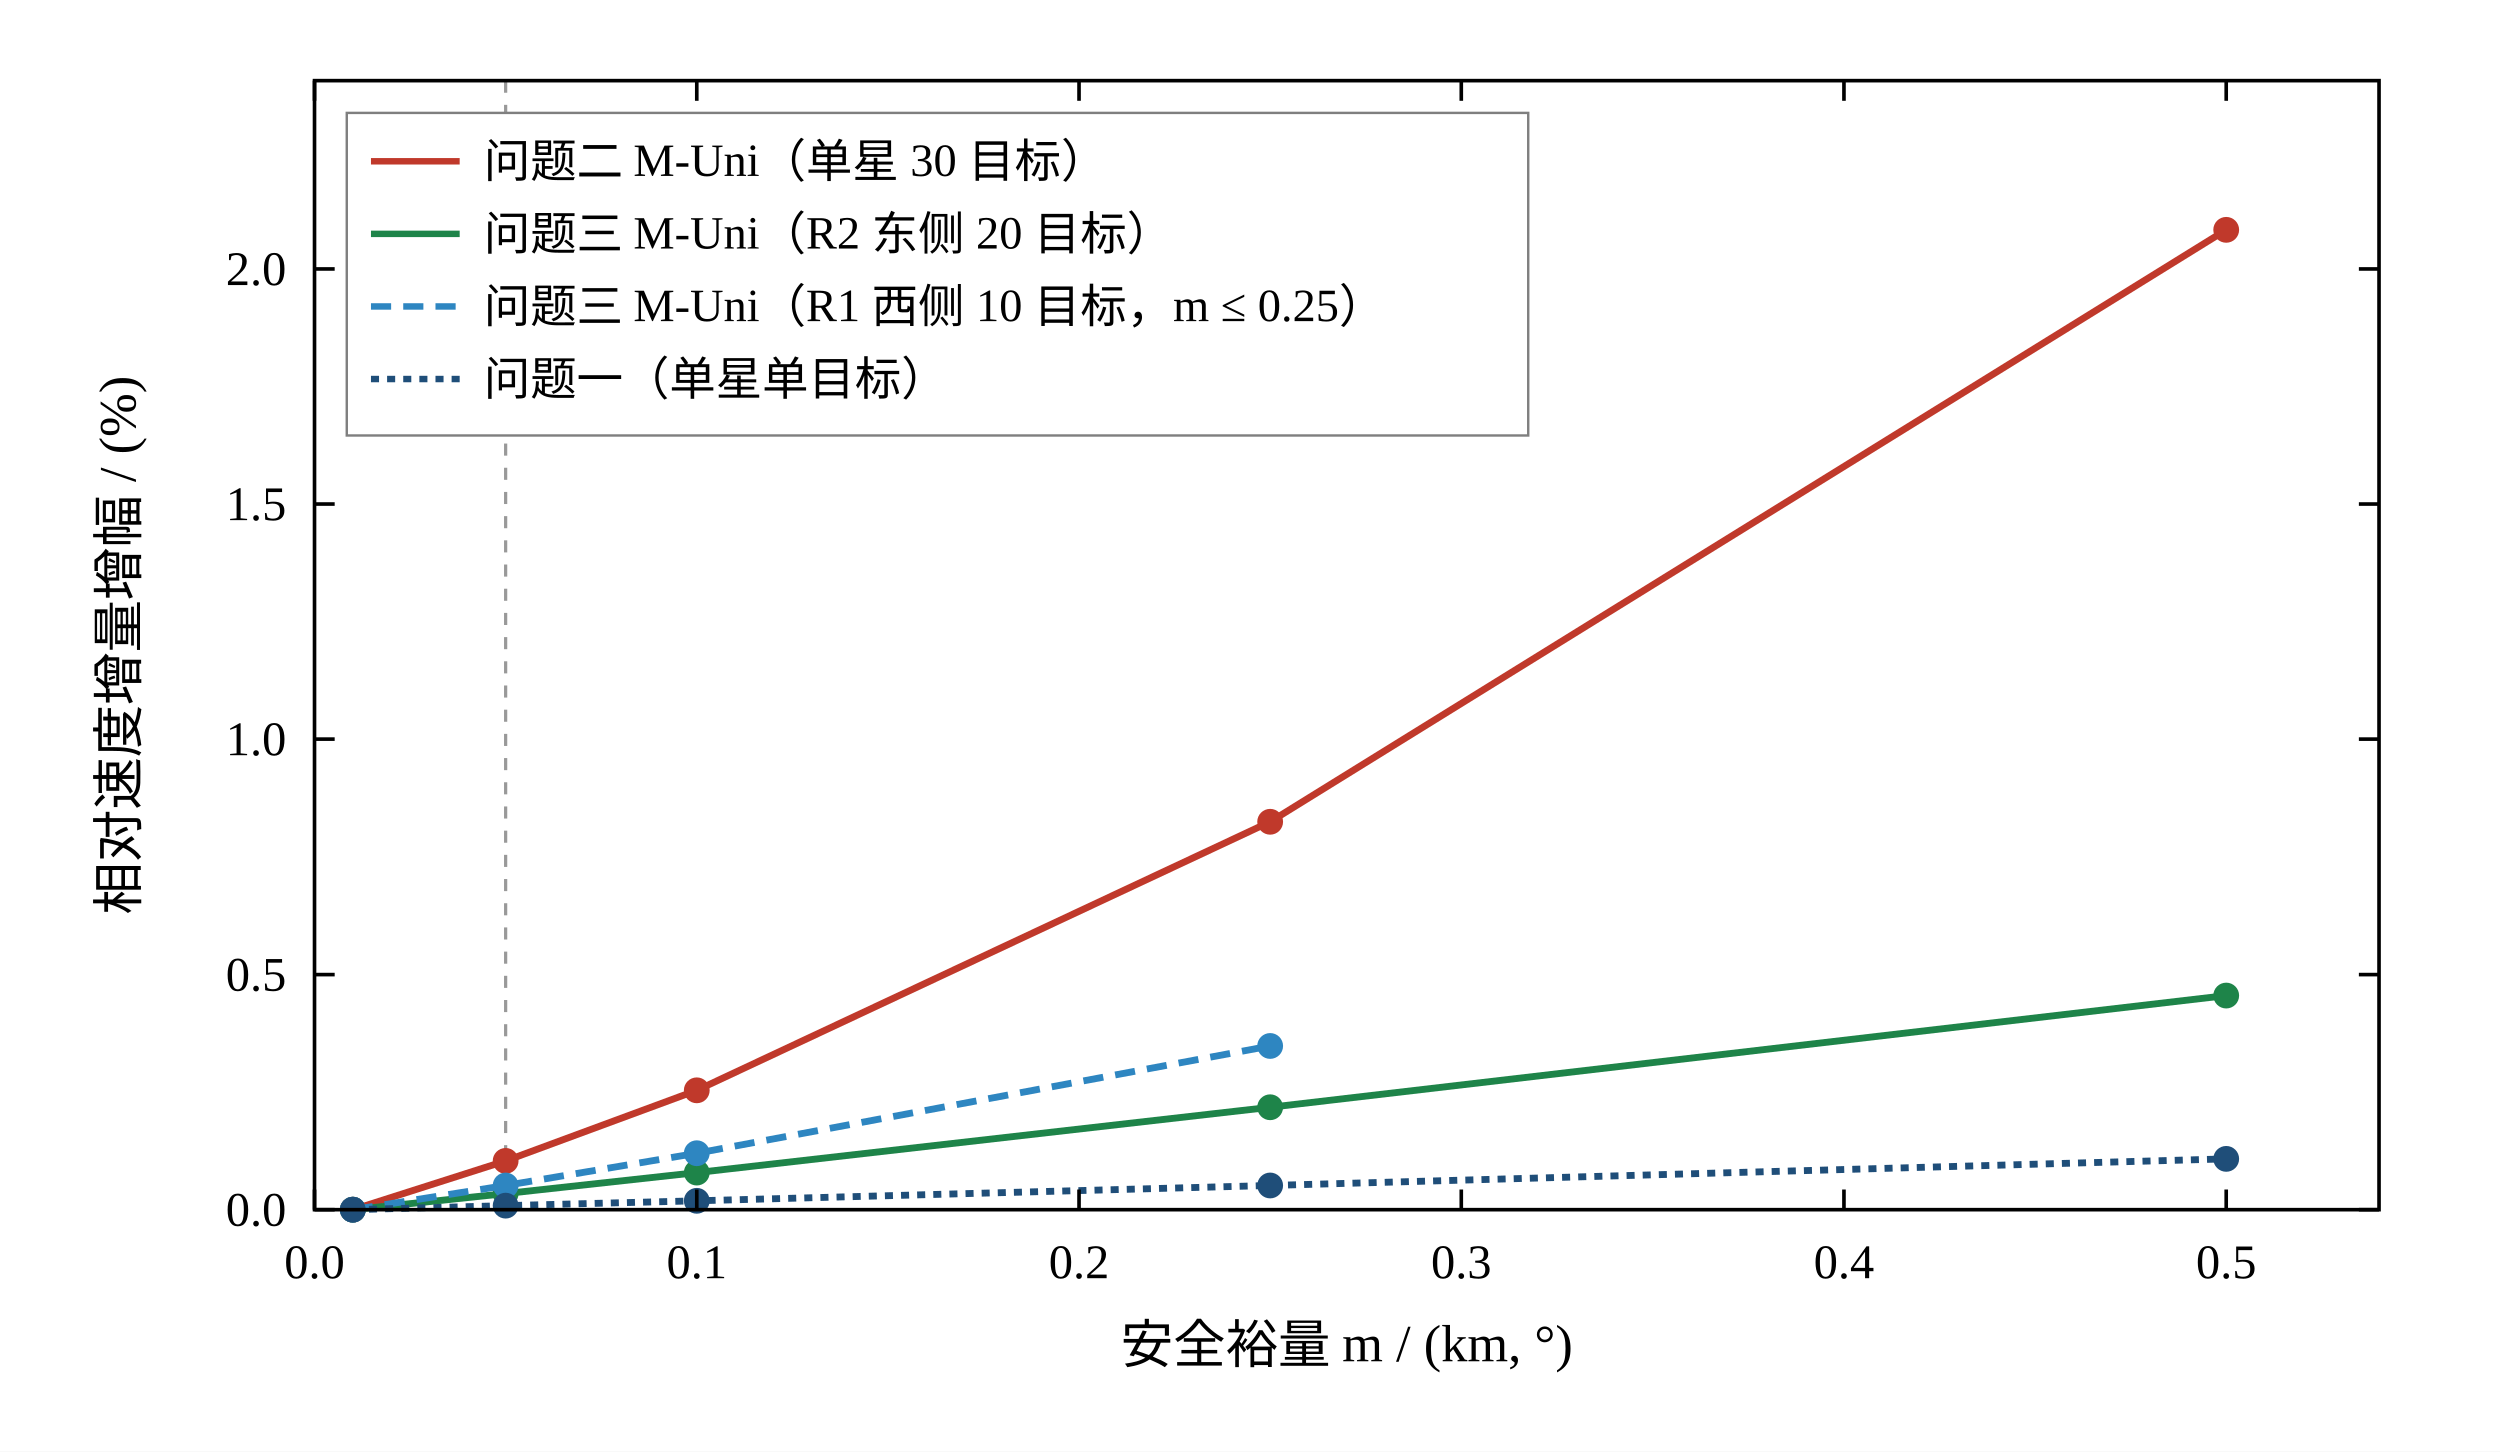
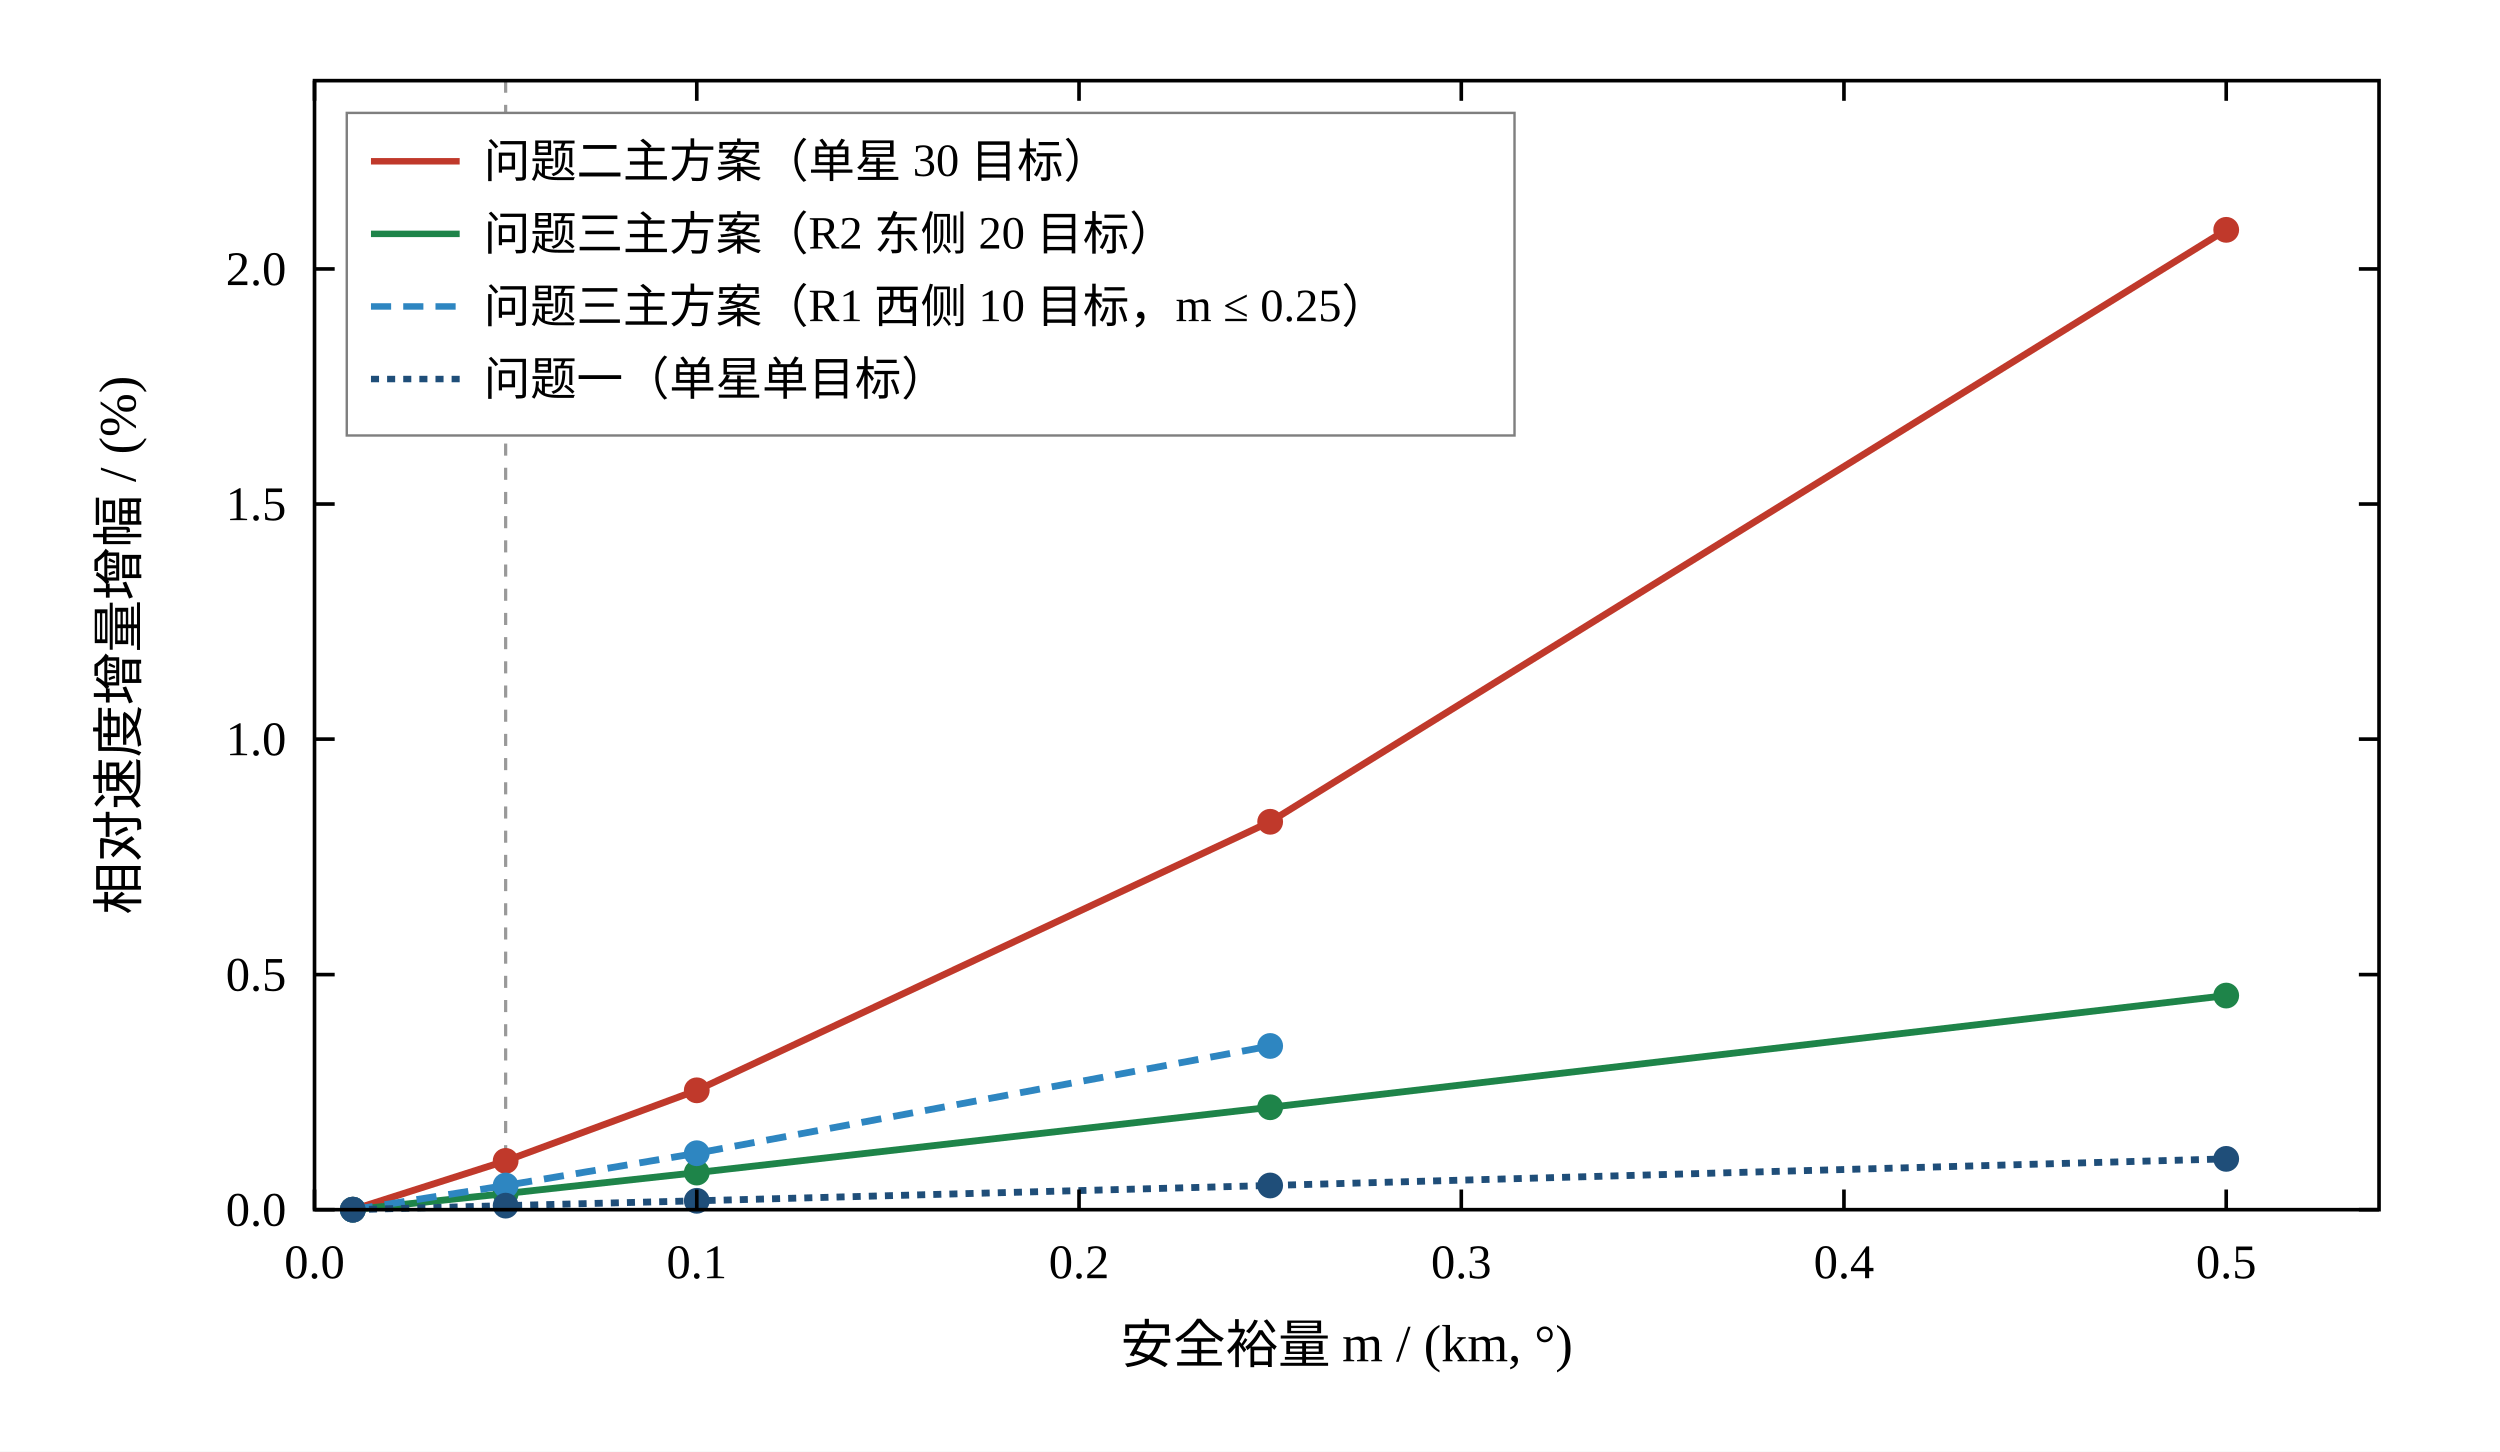
<svg xmlns="http://www.w3.org/2000/svg" width="620" height="360" viewBox="0 0 620 360">
  <rect x="0" y="0" width="620" height="360" fill="#FFFFFF" />
  <line x1="125.4" y1="20.0" x2="125.4" y2="300.0" stroke="#999999" stroke-width="0.8" stroke-dasharray="3,3" />
  <polyline points="87.5,300.0 125.4,287.9 172.8,270.4 315.0,203.8 552.1,57.0" fill="none" stroke="#C0392B" stroke-width="1.7" />
  <circle cx="87.5" cy="300.0" r="3.2" fill="#C0392B" stroke="none" />
  <circle cx="125.4" cy="287.9" r="3.2" fill="#C0392B" stroke="none" />
  <circle cx="172.8" cy="270.4" r="3.2" fill="#C0392B" stroke="none" />
  <circle cx="315.0" cy="203.8" r="3.2" fill="#C0392B" stroke="none" />
  <circle cx="552.1" cy="57.0" r="3.2" fill="#C0392B" stroke="none" />
  <polyline points="87.5,300.0 125.4,296.0 172.8,290.8 315.0,274.6 552.1,246.9" fill="none" stroke="#1E8449" stroke-width="1.7" />
  <circle cx="87.5" cy="300.0" r="3.2" fill="#1E8449" stroke="none" />
  <circle cx="125.4" cy="296.0" r="3.2" fill="#1E8449" stroke="none" />
  <circle cx="172.8" cy="290.8" r="3.2" fill="#1E8449" stroke="none" />
  <circle cx="315.0" cy="274.6" r="3.2" fill="#1E8449" stroke="none" />
  <circle cx="552.1" cy="246.9" r="3.2" fill="#1E8449" stroke="none" />
  <polyline points="87.5,300.0 125.4,294.0 172.8,286.0 315.0,259.4" fill="none" stroke="#2E86C1" stroke-width="1.7" stroke-dasharray="5,3" />
  <circle cx="87.5" cy="300.0" r="3.2" fill="#2E86C1" stroke="none" />
  <circle cx="125.4" cy="294.0" r="3.2" fill="#2E86C1" stroke="none" />
  <circle cx="172.8" cy="286.0" r="3.2" fill="#2E86C1" stroke="none" />
  <circle cx="315.0" cy="259.4" r="3.2" fill="#2E86C1" stroke="none" />
  <polyline points="87.5,300.0 125.4,299.0 172.8,297.8 315.0,294.0 552.1,287.4" fill="none" stroke="#1F4E79" stroke-width="1.7" stroke-dasharray="2,2" />
  <circle cx="87.5" cy="300.0" r="3.2" fill="#1F4E79" stroke="none" />
  <circle cx="125.4" cy="299.0" r="3.2" fill="#1F4E79" stroke="none" />
  <circle cx="172.8" cy="297.8" r="3.2" fill="#1F4E79" stroke="none" />
  <circle cx="315.0" cy="294.0" r="3.2" fill="#1F4E79" stroke="none" />
  <circle cx="552.1" cy="287.4" r="3.2" fill="#1F4E79" stroke="none" />
  <rect x="78" y="20" width="512" height="280" fill="none" stroke="#000000" stroke-width="0.9" />
  <line x1="78.0" y1="300.0" x2="83.0" y2="300.0" stroke="#000000" stroke-width="0.9" />
  <line x1="590.0" y1="300.0" x2="585.0" y2="300.0" stroke="#000000" stroke-width="0.9" />
  <text x="71.0" y="304.0" font-family="SimSun, Times New Roman" font-size="12" text-anchor="end" fill="#000000">0.0</text>
  <line x1="78.0" y1="241.7" x2="83.0" y2="241.7" stroke="#000000" stroke-width="0.9" />
  <line x1="590.0" y1="241.7" x2="585.0" y2="241.7" stroke="#000000" stroke-width="0.9" />
  <text x="71.0" y="245.7" font-family="SimSun, Times New Roman" font-size="12" text-anchor="end" fill="#000000">0.5</text>
  <line x1="78.0" y1="183.3" x2="83.0" y2="183.3" stroke="#000000" stroke-width="0.9" />
  <line x1="590.0" y1="183.3" x2="585.0" y2="183.3" stroke="#000000" stroke-width="0.9" />
  <text x="71.0" y="187.3" font-family="SimSun, Times New Roman" font-size="12" text-anchor="end" fill="#000000">1.0</text>
  <line x1="78.0" y1="125.0" x2="83.0" y2="125.0" stroke="#000000" stroke-width="0.9" />
  <line x1="590.0" y1="125.0" x2="585.0" y2="125.0" stroke="#000000" stroke-width="0.9" />
  <text x="71.0" y="129.0" font-family="SimSun, Times New Roman" font-size="12" text-anchor="end" fill="#000000">1.5</text>
  <line x1="78.0" y1="66.7" x2="83.0" y2="66.7" stroke="#000000" stroke-width="0.9" />
  <line x1="590.0" y1="66.7" x2="585.0" y2="66.7" stroke="#000000" stroke-width="0.9" />
  <text x="71.0" y="70.7" font-family="SimSun, Times New Roman" font-size="12" text-anchor="end" fill="#000000">2.0</text>
  <line x1="78.0" y1="300.0" x2="78.0" y2="295.0" stroke="#000000" stroke-width="0.9" />
  <line x1="78.0" y1="20.0" x2="78.0" y2="25.0" stroke="#000000" stroke-width="0.9" />
  <text x="78.0" y="317.0" font-family="SimSun, Times New Roman" font-size="12" text-anchor="middle" fill="#000000">0.0</text>
  <line x1="172.8" y1="300.0" x2="172.8" y2="295.0" stroke="#000000" stroke-width="0.9" />
  <line x1="172.8" y1="20.0" x2="172.8" y2="25.0" stroke="#000000" stroke-width="0.9" />
  <text x="172.8" y="317.0" font-family="SimSun, Times New Roman" font-size="12" text-anchor="middle" fill="#000000">0.1</text>
  <line x1="267.6" y1="300.0" x2="267.6" y2="295.0" stroke="#000000" stroke-width="0.9" />
  <line x1="267.6" y1="20.0" x2="267.6" y2="25.0" stroke="#000000" stroke-width="0.9" />
  <text x="267.6" y="317.0" font-family="SimSun, Times New Roman" font-size="12" text-anchor="middle" fill="#000000">0.2</text>
  <line x1="362.4" y1="300.0" x2="362.4" y2="295.0" stroke="#000000" stroke-width="0.9" />
  <line x1="362.4" y1="20.0" x2="362.4" y2="25.0" stroke="#000000" stroke-width="0.9" />
  <text x="362.4" y="317.0" font-family="SimSun, Times New Roman" font-size="12" text-anchor="middle" fill="#000000">0.3</text>
  <line x1="457.3" y1="300.0" x2="457.3" y2="295.0" stroke="#000000" stroke-width="0.9" />
  <line x1="457.3" y1="20.0" x2="457.3" y2="25.0" stroke="#000000" stroke-width="0.9" />
  <text x="457.3" y="317.0" font-family="SimSun, Times New Roman" font-size="12" text-anchor="middle" fill="#000000">0.4</text>
  <line x1="552.1" y1="300.0" x2="552.1" y2="295.0" stroke="#000000" stroke-width="0.9" />
  <line x1="552.1" y1="20.0" x2="552.1" y2="25.0" stroke="#000000" stroke-width="0.9" />
  <text x="552.1" y="317.0" font-family="SimSun, Times New Roman" font-size="12" text-anchor="middle" fill="#000000">0.5</text>
  <text x="334.0" y="338.0" font-family="SimSun, Times New Roman" font-size="13" text-anchor="middle" fill="#000000">安全裕量 m / (km, °)</text>
  <text x="34.0" y="160.0" font-family="SimSun, Times New Roman" font-size="13" text-anchor="middle" fill="#000000" transform="rotate(-90 34.0 160.0)">相对速度增量增幅 / (%)</text>
-   <rect x="86" y="28" width="293.0" height="80" fill="#FFFFFF" stroke="#7F7F7F" stroke-width="0.6" />
+   <rect x="86" y="28" width="289.6" height="80" fill="#FFFFFF" stroke="#7F7F7F" stroke-width="0.6" />
  <line x1="92.0" y1="40.0" x2="114.0" y2="40.0" stroke="#C0392B" stroke-width="1.6" />
-   <text x="120.0" y="44.0" font-family="SimSun, Times New Roman" font-size="11.5" text-anchor="start" fill="#000000">问题二 M-Uni（单星 30 目标）</text>
+   <text x="120.0" y="44.0" font-family="SimSun, Times New Roman" font-size="11.5" text-anchor="start" fill="#000000">问题二主方案（单星 30 目标）</text>
  <line x1="92.0" y1="58.0" x2="114.0" y2="58.0" stroke="#1E8449" stroke-width="1.6" />
-   <text x="120.0" y="62.0" font-family="SimSun, Times New Roman" font-size="11.5" text-anchor="start" fill="#000000">问题三 M-Uni（R2 东侧 20 目标）</text>
+   <text x="120.0" y="62.0" font-family="SimSun, Times New Roman" font-size="11.5" text-anchor="start" fill="#000000">问题三主方案（R2 东侧 20 目标）</text>
  <line x1="92.0" y1="76.0" x2="114.0" y2="76.0" stroke="#2E86C1" stroke-width="1.6" stroke-dasharray="5,3" />
-   <text x="120.0" y="80.0" font-family="SimSun, Times New Roman" font-size="11.5" text-anchor="start" fill="#000000">问题三 M-Uni（R1 西侧 10 目标，m ≤ 0.25）</text>
+   <text x="120.0" y="80.0" font-family="SimSun, Times New Roman" font-size="11.5" text-anchor="start" fill="#000000">问题三主方案（R1 西侧 10 目标，m ≤ 0.25）</text>
  <line x1="92.0" y1="94.0" x2="114.0" y2="94.0" stroke="#1F4E79" stroke-width="1.6" stroke-dasharray="2,2" />
  <text x="120.0" y="98.0" font-family="SimSun, Times New Roman" font-size="11.5" text-anchor="start" fill="#000000">问题一（单星单目标）</text>
</svg>
